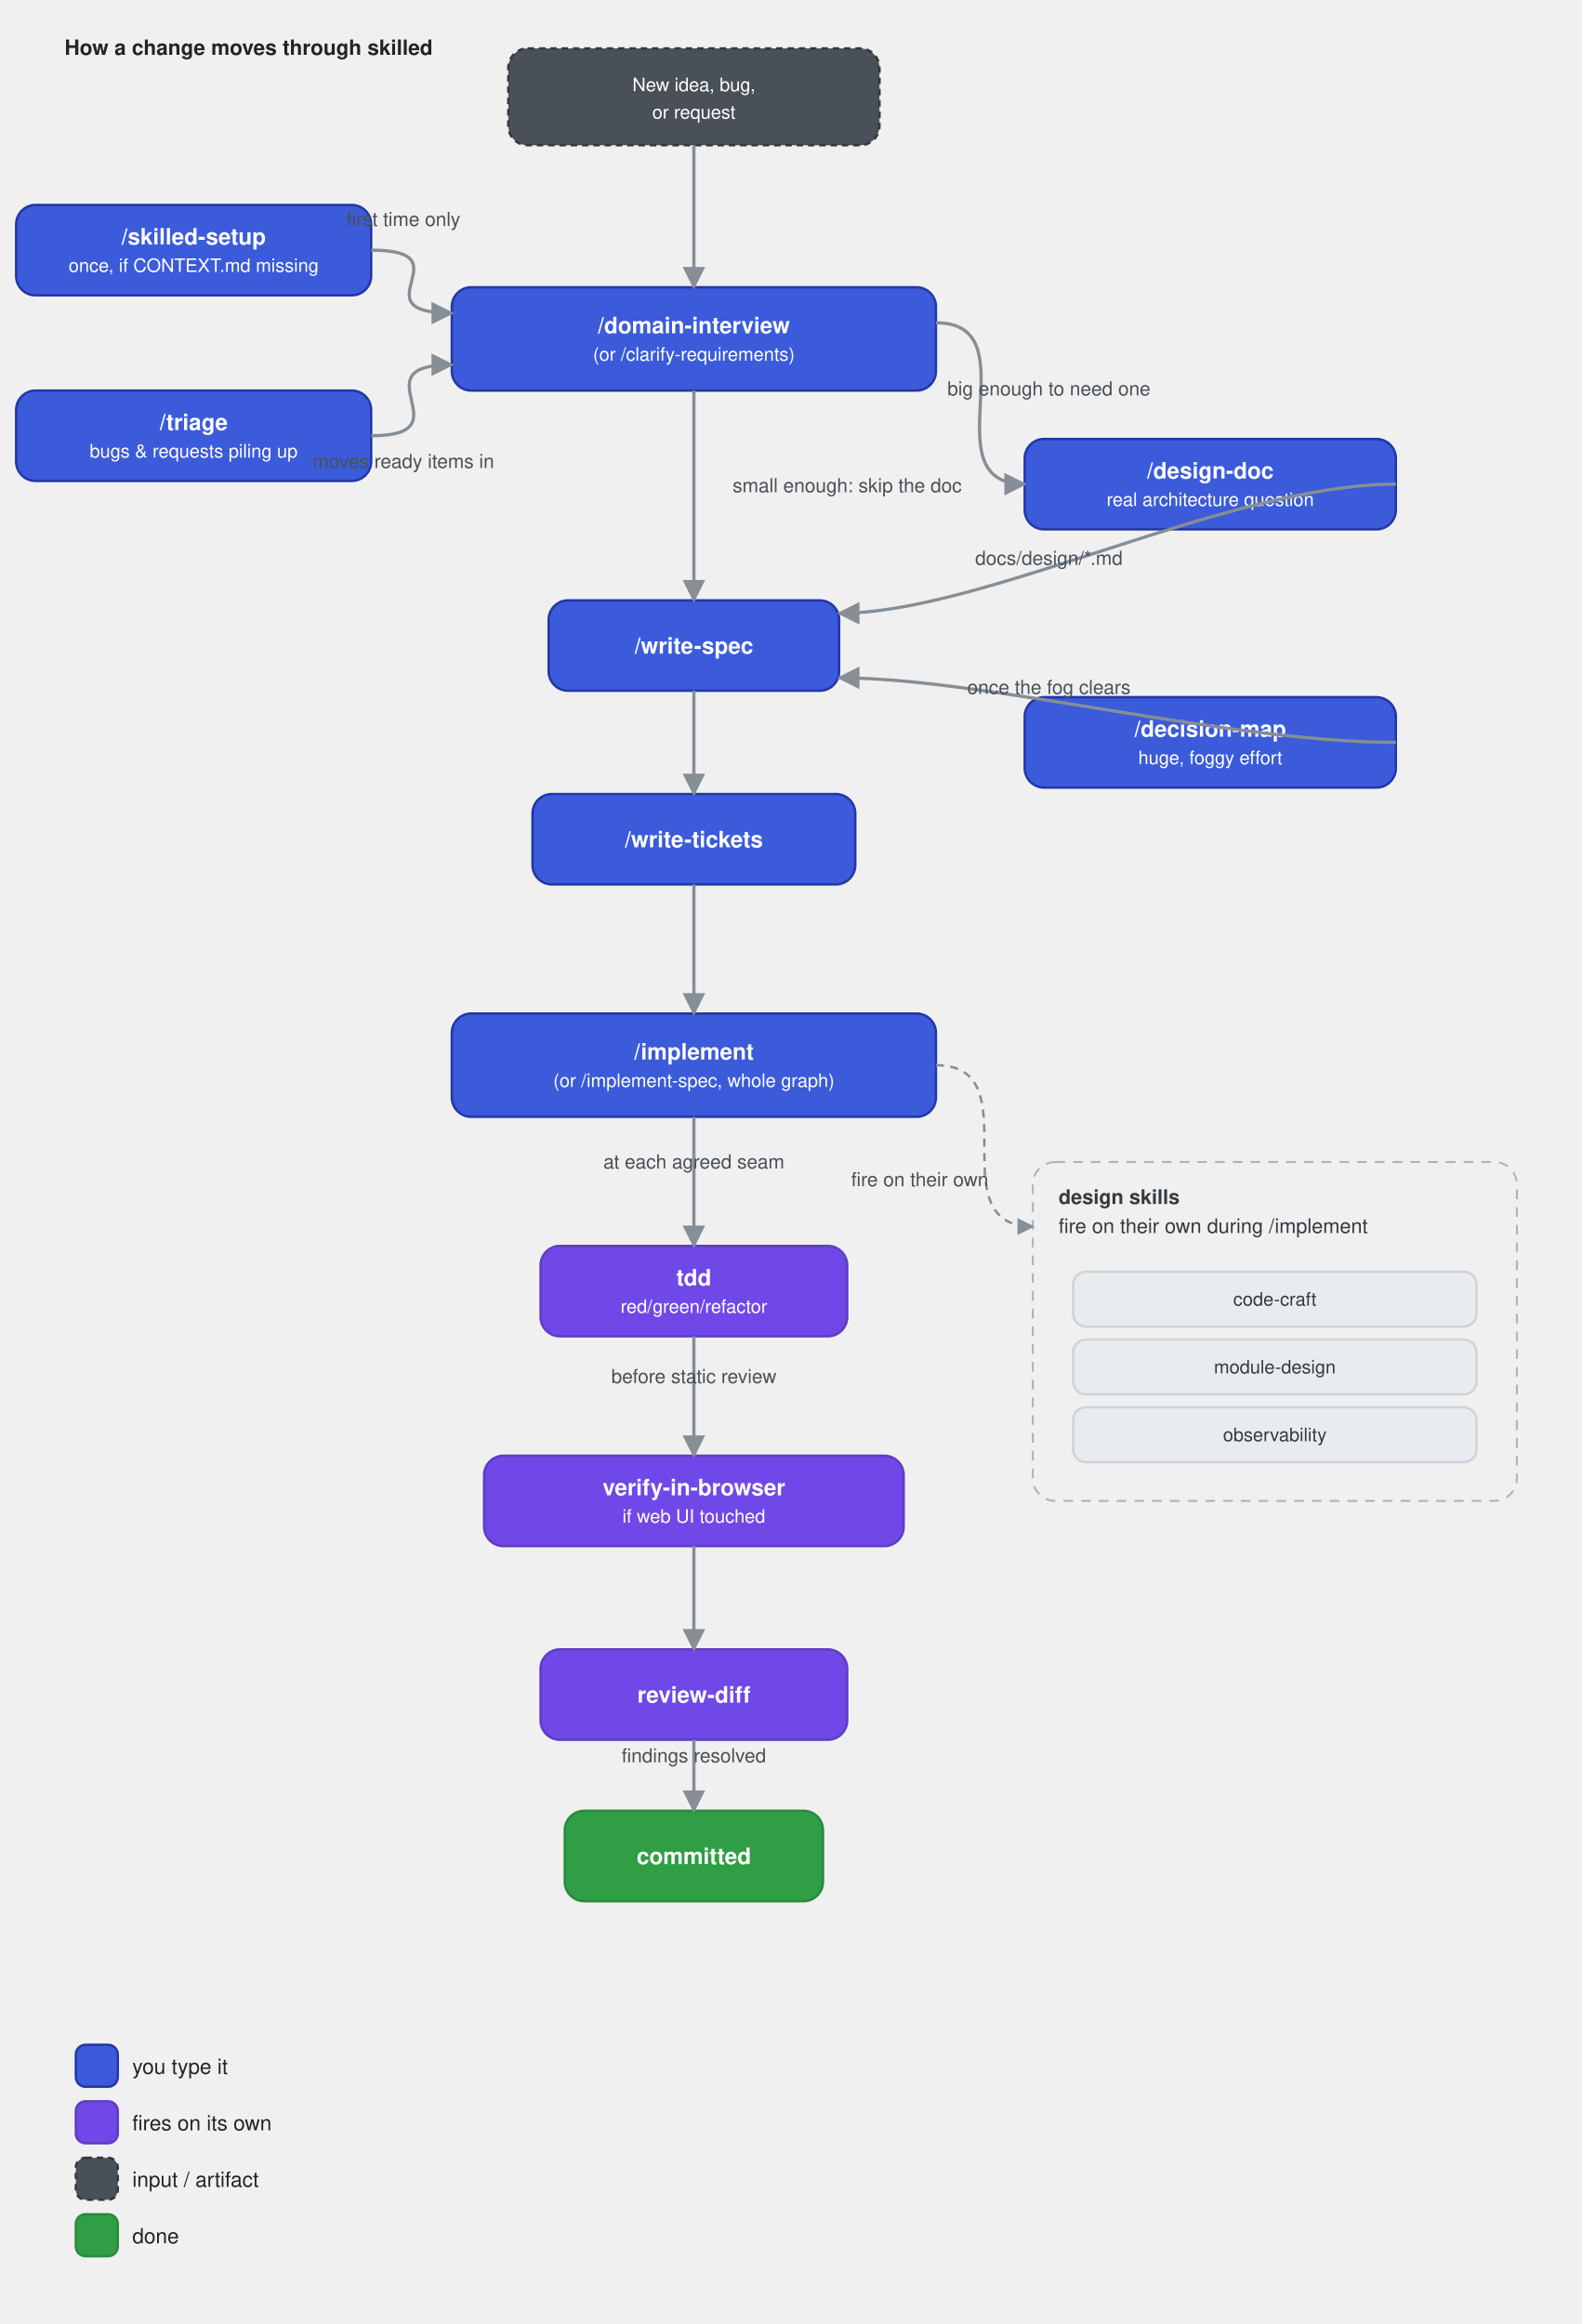
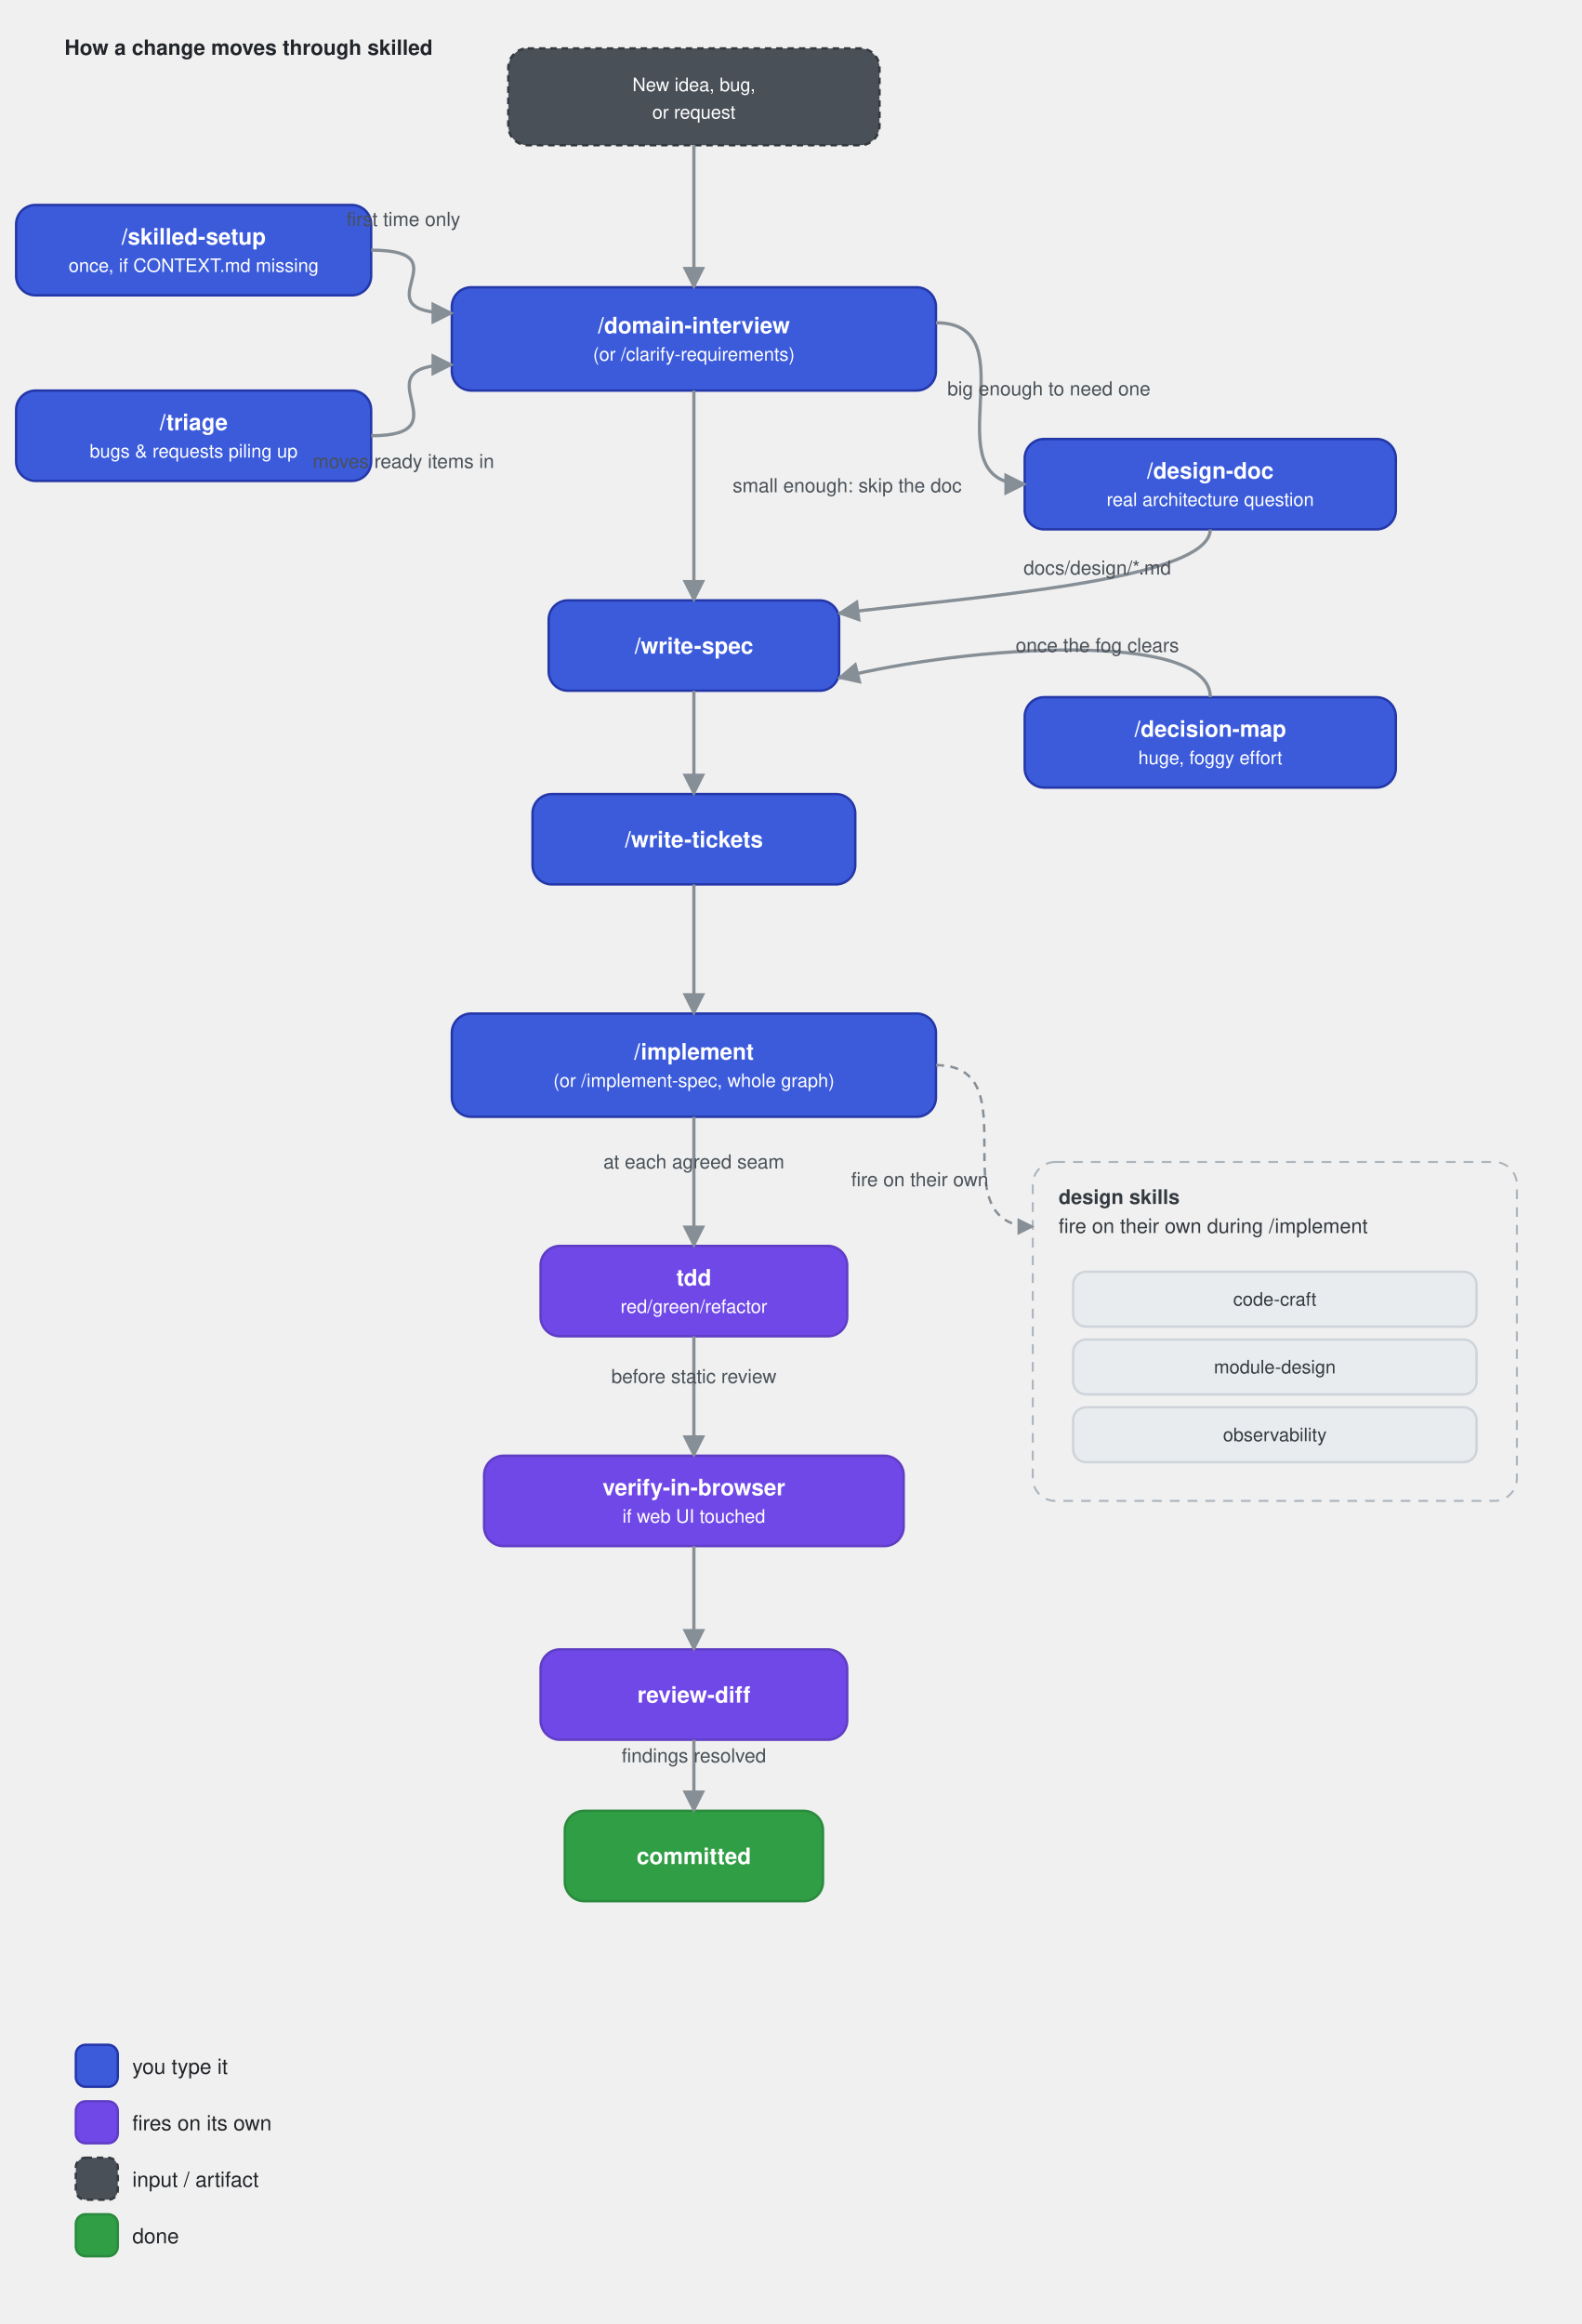
<svg xmlns="http://www.w3.org/2000/svg" viewBox="0 0 980 1440" width="980" height="1440" role="img" aria-label="skilled workflow: from idea to shipped, with design skills firing during build">
  <style>
  text { font-family: -apple-system,BlinkMacSystemFont,'Segoe UI',Helvetica,Arial,sans-serif; }
  .node rect { stroke-width:1.5; }
  .node-u rect { fill:#3b5bdb; stroke:#2437a8; }
  .node-u text { fill:#ffffff; }
  .node-m rect { fill:#7048e8; stroke:#5f3dc4; }
  .node-m text { fill:#ffffff; }
  .node-doc rect { fill:#495057; stroke:#343a40; stroke-dasharray:4 3; }
  .node-doc text { fill:#ffffff; }
  .node-end rect { fill:#2f9e44; stroke:#2b8a3e; }
  .node-end text { fill:#ffffff; }
  .node-chip rect { fill:#e9ecef; stroke:#ced4da; }
  .node-chip text { fill:#343a40; }
  .edge { stroke:#868e96; stroke-width:2; fill:none; }
  .edge-dash { stroke:#868e96; stroke-width:1.5; fill:none; stroke-dasharray:5 4; }
  .edge-arrow { fill:#868e96; }
  .edge-label { fill:#495057; font-size:12px; }
  .title-label { font-weight:600; font-size:14px; }
  .sub-label { font-size:11.5px; }
  .panel rect { fill:none; stroke:#adb5bd; stroke-width:1.25; stroke-dasharray:6 5; }
  .panel-title { fill:#343a40; font-size:12.5px; font-weight:600; }
  .caption { fill:#212529; font-size:13px; }
  @media (prefers-color-scheme: dark) {
    .node-u rect { fill:#4c6ef5; stroke:#91a7ff; }
    .node-m rect { fill:#9775fa; stroke:#d0bfff; }
    .node-doc rect { fill:#343a40; stroke:#adb5bd; }
    .node-end rect { fill:#37b24d; stroke:#8ce99a; }
    .node-chip rect { fill:#343a40; stroke:#868e96; }
    .node-chip text { fill:#f1f3f5; }
    .edge, .edge-dash { stroke:#adb5bd; }
    .edge-arrow { fill:#adb5bd; }
    .edge-label { fill:#dee2e6; }
    .panel rect { stroke:#868e96; }
    .panel-title { fill:#e9ecef; }
    .caption { fill:#f1f3f5; }
  }
</style>
  <defs>
    <marker id="arrow" viewBox="0 0 10 10" refX="9" refY="5" markerWidth="7" markerHeight="7" orient="auto-start-reverse">
      <path d="M0,0 L10,5 L0,10 z" class="edge-arrow" />
    </marker>
  </defs>
  <g class="node node-doc">
    <rect x="315.0" y="30.0" width="230" height="60" rx="12" ry="12" />
    <text x="430.0" y="56.5" text-anchor="middle" font-size="12.5" class="sub-label">New idea, bug,</text>
    <text x="430.0" y="73.5" text-anchor="middle" font-size="12.5" class="sub-label">or request</text>
  </g>
  <g class="node node-u">
    <rect x="280.0" y="178.0" width="300" height="64" rx="12" ry="12" />
    <text x="430.0" y="206.5" text-anchor="middle" font-size="13.5" font-weight="600" class="title-label">/domain-interview</text>
    <text x="430.0" y="223.5" text-anchor="middle" font-size="11" class="sub-label">(or /clarify-requirements)</text>
  </g>
  <g class="node node-u">
    <rect x="340.0" y="372.0" width="180" height="56" rx="12" ry="12" />
    <text x="430.0" y="405.0" text-anchor="middle" font-size="13.5" font-weight="600" class="title-label">/write-spec</text>
  </g>
  <g class="node node-u">
    <rect x="330.0" y="492.0" width="200" height="56" rx="12" ry="12" />
    <text x="430.0" y="525.0" text-anchor="middle" font-size="13.5" font-weight="600" class="title-label">/write-tickets</text>
  </g>
  <g class="node node-u">
    <rect x="280.0" y="628.0" width="300" height="64" rx="12" ry="12" />
    <text x="430.0" y="656.5" text-anchor="middle" font-size="13.5" font-weight="600" class="title-label">/implement</text>
    <text x="430.0" y="673.5" text-anchor="middle" font-size="10.5" class="sub-label">(or /implement-spec, whole graph)</text>
  </g>
  <g class="node node-m">
    <rect x="335.0" y="772.0" width="190" height="56" rx="12" ry="12" />
    <text x="430.0" y="796.5" text-anchor="middle" font-size="13.5" font-weight="600" class="title-label">tdd</text>
    <text x="430.0" y="813.5" text-anchor="middle" font-size="10.5" class="sub-label">red/green/refactor</text>
  </g>
  <g class="node node-m">
    <rect x="300.0" y="902.0" width="260" height="56" rx="12" ry="12" />
    <text x="430.0" y="926.5" text-anchor="middle" font-size="13" font-weight="600" class="title-label">verify-in-browser</text>
    <text x="430.0" y="943.5" text-anchor="middle" font-size="10.5" class="sub-label">if web UI touched</text>
  </g>
  <g class="node node-m">
    <rect x="335.0" y="1022.0" width="190" height="56" rx="12" ry="12" />
    <text x="430.0" y="1055.0" text-anchor="middle" font-size="13.5" font-weight="600" class="title-label">review-diff</text>
  </g>
  <g class="node node-end">
    <rect x="350.0" y="1122.0" width="160" height="56" rx="12" ry="12" />
    <text x="430.0" y="1155.0" text-anchor="middle" font-size="13.5" font-weight="600" class="title-label">committed</text>
  </g>
  <path d="M430,90.0 L430,178.0" class="edge" marker-end="url(#arrow)" />
  <path d="M430,242.0 L430,372.0" class="edge" marker-end="url(#arrow)" />
  <text x="525.0" y="305.0" text-anchor="middle" class="edge-label">small enough: skip the doc</text>
  <path d="M430,428.0 L430,492.0" class="edge" marker-end="url(#arrow)" />
  <path d="M430,548.0 L430,628.0" class="edge" marker-end="url(#arrow)" />
  <path d="M430,692.0 L430,772.0" class="edge" marker-end="url(#arrow)" />
  <text x="430.0" y="724.0" text-anchor="middle" class="edge-label">at each agreed seam</text>
  <path d="M430,828.0 L430,902.0" class="edge" marker-end="url(#arrow)" />
  <text x="430.0" y="857.0" text-anchor="middle" class="edge-label">before static review</text>
  <path d="M430,958.0 L430,1022.0" class="edge" marker-end="url(#arrow)" />
  <path d="M430,1078.0 L430,1122.0" class="edge" marker-end="url(#arrow)" />
  <text x="430.0" y="1092.0" text-anchor="middle" class="edge-label">findings resolved</text>
  <g class="node node-u">
    <rect x="10.0" y="127.0" width="220" height="56" rx="12" ry="12" />
    <text x="120.0" y="151.5" text-anchor="middle" font-size="12.5" font-weight="600" class="title-label">/skilled-setup</text>
    <text x="120.0" y="168.5" text-anchor="middle" font-size="10" class="sub-label">once, if CONTEXT.md missing</text>
  </g>
  <g class="node node-u">
    <rect x="10.0" y="242.0" width="220" height="56" rx="12" ry="12" />
    <text x="120.0" y="266.5" text-anchor="middle" font-size="12.5" font-weight="600" class="title-label">/triage</text>
    <text x="120.0" y="283.5" text-anchor="middle" font-size="10" class="sub-label">bugs &amp; requests piling up</text>
  </g>
  <path d="M230.0,155 C290.0,155 220.0,194 280.0,194" class="edge" marker-end="url(#arrow)" />
  <text x="250.0" y="140.0" text-anchor="middle" class="edge-label">first time only</text>
  <path d="M230.0,270 C290.0,270 220.0,226 280.0,226" class="edge" marker-end="url(#arrow)" />
  <text x="250.0" y="290.0" text-anchor="middle" class="edge-label">moves ready items in</text>
  <g class="node node-u">
    <rect x="635.0" y="272.0" width="230" height="56" rx="12" ry="12" />
    <text x="750.0" y="296.5" text-anchor="middle" font-size="12.5" font-weight="600" class="title-label">/design-doc</text>
    <text x="750.0" y="313.5" text-anchor="middle" font-size="10" class="sub-label">real architecture question</text>
  </g>
  <g class="node node-u">
    <rect x="635.0" y="432.0" width="230" height="56" rx="12" ry="12" />
    <text x="750.0" y="456.5" text-anchor="middle" font-size="12.5" font-weight="600" class="title-label">/decision-map</text>
    <text x="750.0" y="473.5" text-anchor="middle" font-size="10" class="sub-label">huge, foggy effort</text>
  </g>
  <path d="M580.0,200 C640.0,200 575.0,300 635.0,300" class="edge" marker-end="url(#arrow)" />
  <text x="650.0" y="245.0" text-anchor="middle" class="edge-label">big enough to need one</text>
-   <path d="M865.0,300 C760.0,300 610.0,380.0 520.0,380.0" class="edge" marker-end="url(#arrow)" />
-   <text x="650.0" y="350.0" text-anchor="middle" class="edge-label">docs/design/*.md</text>
-   <path d="M865.0,460 C760.0,460 610.0,420.0 520.0,420.0" class="edge" marker-end="url(#arrow)" />
-   <text x="650.0" y="430.0" text-anchor="middle" class="edge-label">once the fog clears</text>
+   <path d="M750.0,328.0 C750.0,360.0 600.0,370.0 520.0,380.0" class="edge" marker-end="url(#arrow)" />
+   <text x="680.0" y="356.0" text-anchor="middle" class="edge-label">docs/design/*.md</text>
+   <path d="M750.0,432.0 C750.0,390.0 600.0,400.0 520.0,420.0" class="edge" marker-end="url(#arrow)" />
+   <text x="680.0" y="404.0" text-anchor="middle" class="edge-label">once the fog clears</text>
  <g class="panel">
    <rect x="640" y="720" width="300" height="210" rx="14" ry="14" />
  </g>
  <text x="656" y="746" class="panel-title">design skills</text>
  <text x="656" y="764" class="panel-title" style="font-weight:400">fire on their own during /implement</text>
  <g class="node node-chip">
    <rect x="665.0" y="788.0" width="250" height="34" rx="8" ry="8" />
    <text x="790.0" y="809.0" text-anchor="middle" font-size="11.5">code-craft</text>
  </g>
  <g class="node node-chip">
    <rect x="665.0" y="830.0" width="250" height="34" rx="8" ry="8" />
    <text x="790.0" y="851.0" text-anchor="middle" font-size="11.5">module-design</text>
  </g>
  <g class="node node-chip">
    <rect x="665.0" y="872.0" width="250" height="34" rx="8" ry="8" />
    <text x="790.0" y="893.0" text-anchor="middle" font-size="11.5">observability</text>
  </g>
  <path d="M580.0,660 C640.0,660 580,760 640,760" class="edge-dash" marker-end="url(#arrow)" />
  <text x="570.0" y="735.0" text-anchor="middle" class="edge-label">fire on their own</text>
  <g class="node node-u">
    <rect x="47" y="1267" width="26" height="26" rx="6" />
  </g>
  <text x="82" y="1285" class="caption" font-size="12.5">you type it</text>
  <g class="node node-m">
    <rect x="47" y="1302" width="26" height="26" rx="6" />
  </g>
  <text x="82" y="1320" class="caption" font-size="12.5">fires on its own</text>
  <g class="node node-doc">
    <rect x="47" y="1337" width="26" height="26" rx="6" />
  </g>
  <text x="82" y="1355" class="caption" font-size="12.5">input / artifact</text>
  <g class="node node-end">
    <rect x="47" y="1372" width="26" height="26" rx="6" />
  </g>
  <text x="82" y="1390" class="caption" font-size="12.5">done</text>
  <text x="40" y="34" class="caption" font-size="18" font-weight="600">How a change moves through skilled</text>
</svg>
